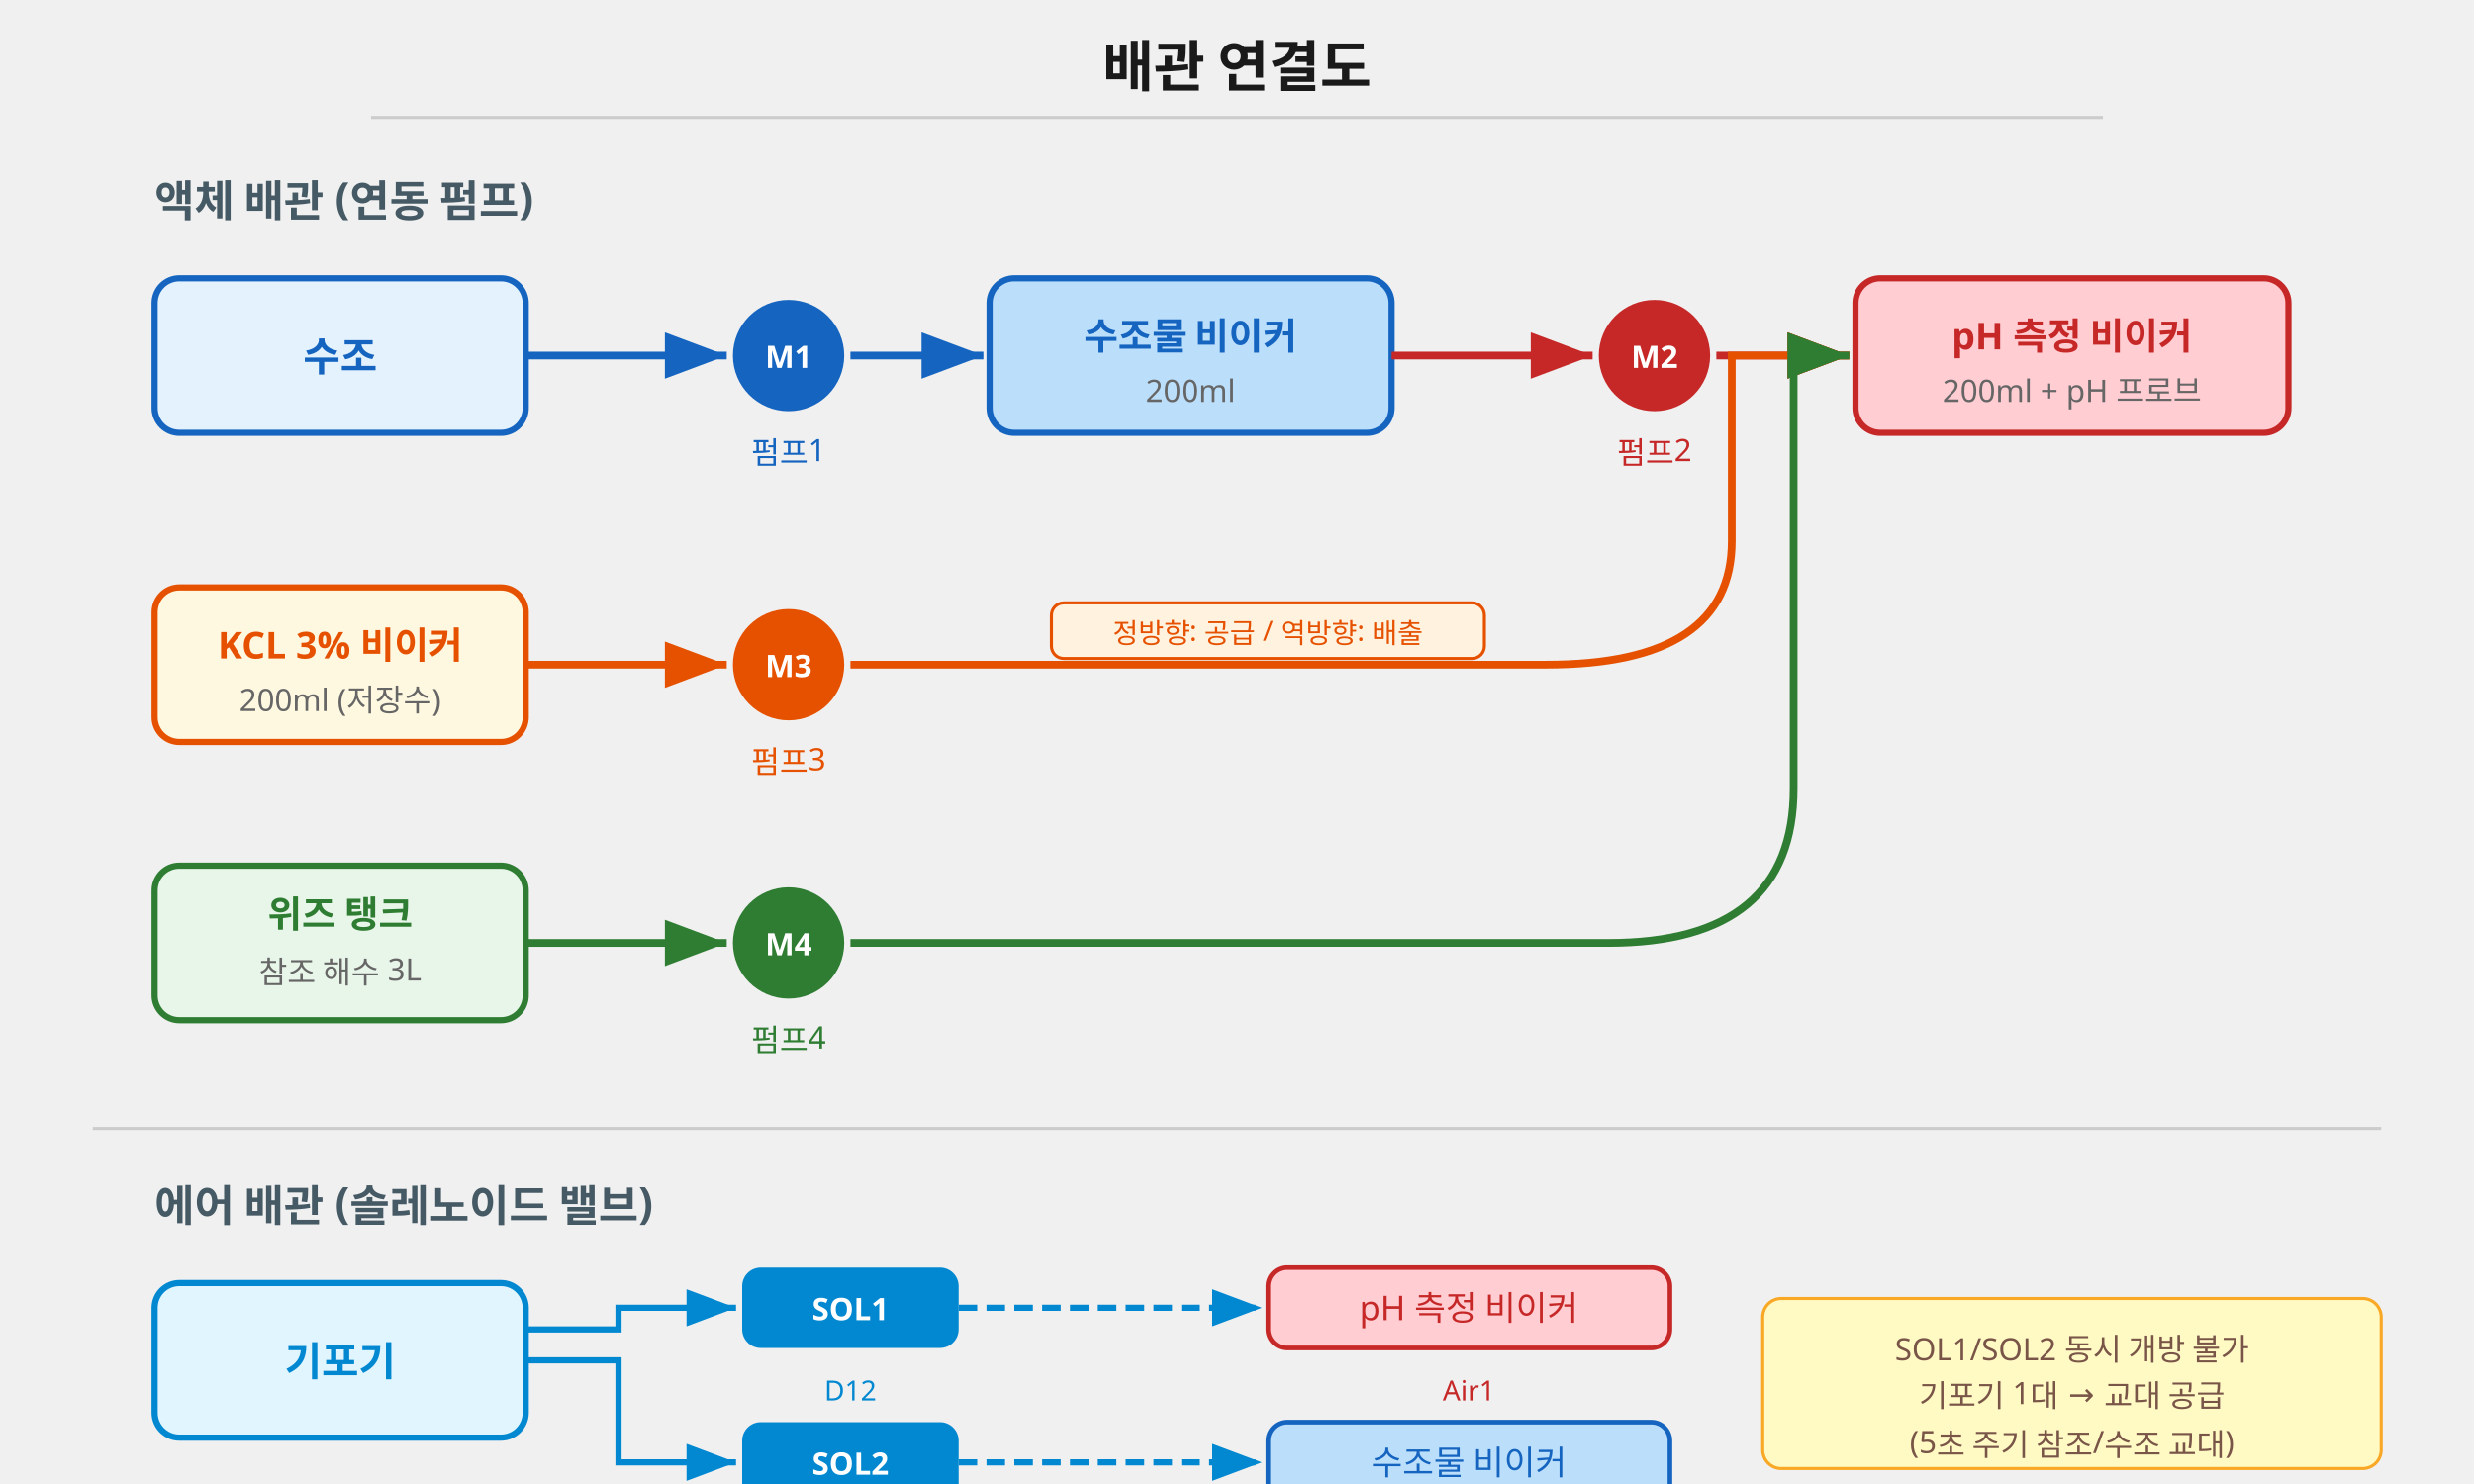
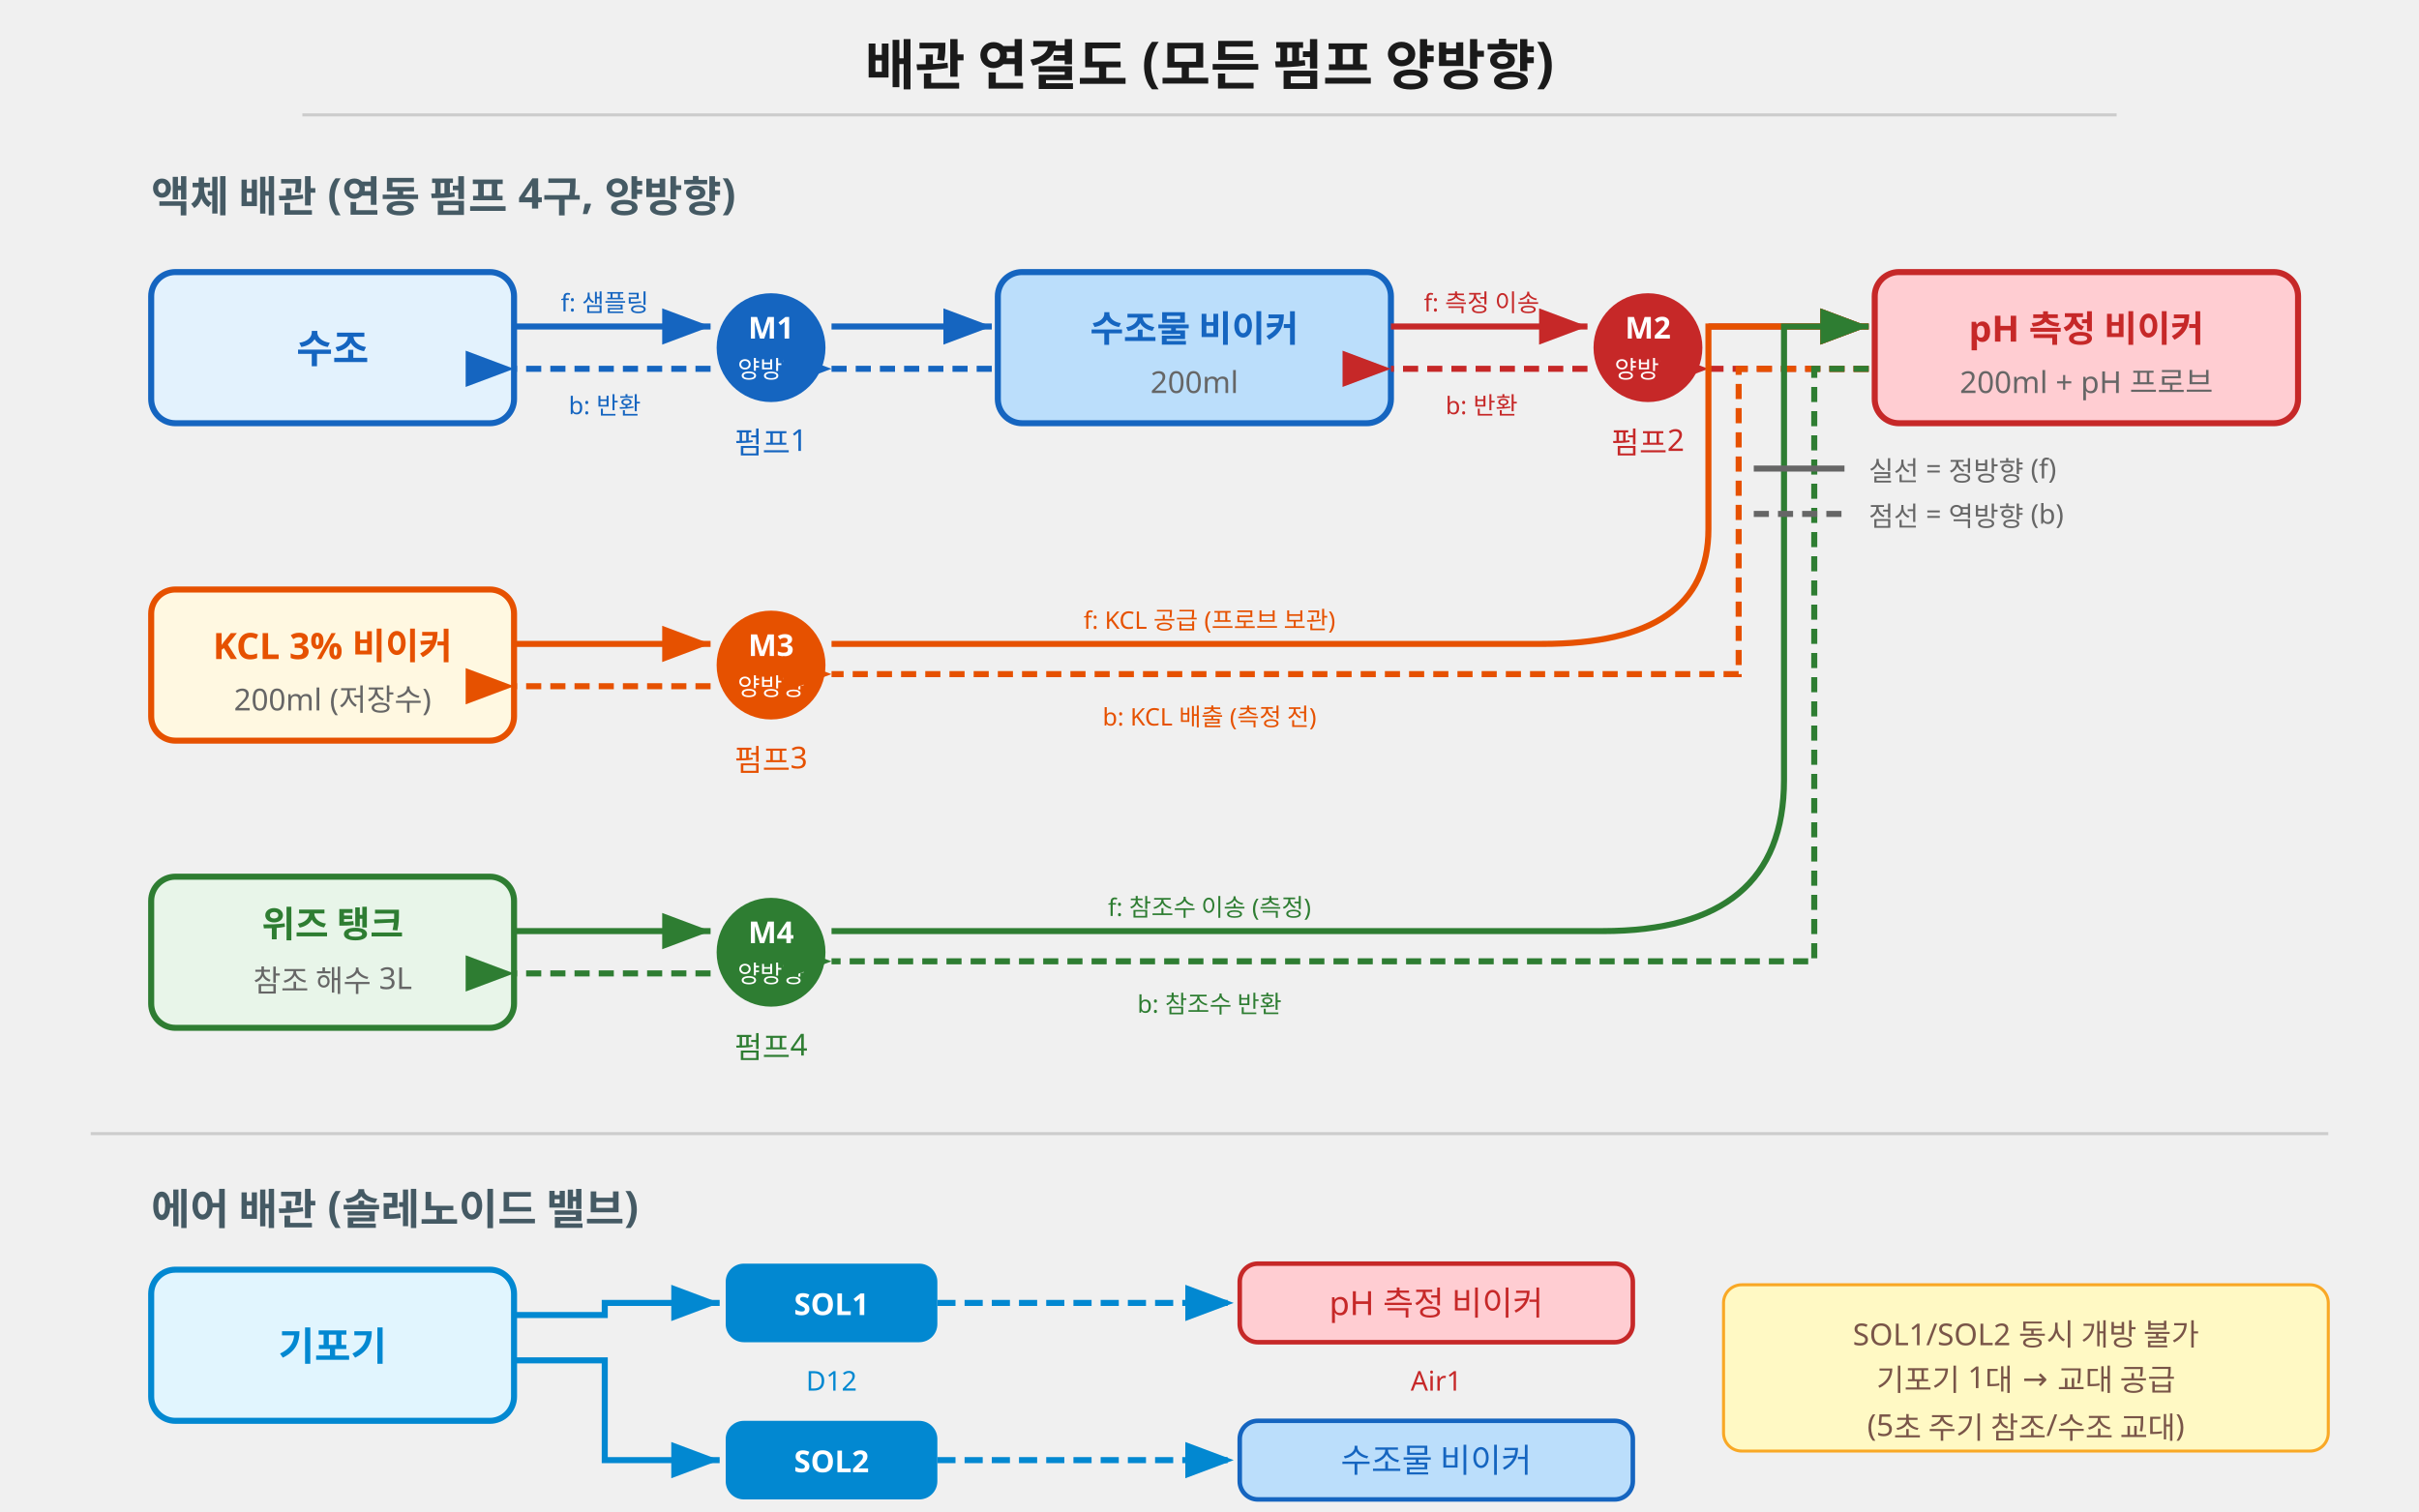
- <svg xmlns="http://www.w3.org/2000/svg" viewBox="0 0 800 480" font-family="'Malgun Gothic', 'Apple SD Gothic Neo', sans-serif" font-size="12">
+ <svg xmlns="http://www.w3.org/2000/svg" viewBox="0 0 800 500" font-family="'Malgun Gothic', 'Apple SD Gothic Neo', sans-serif" font-size="12">
  <defs>
-     <marker id="arr" markerWidth="8" markerHeight="6" refX="8" refY="3" orient="auto">
-       <path d="M0,0 L8,3 L0,6 Z" fill="#333" />
-     </marker>
    <marker id="arr-b" markerWidth="8" markerHeight="6" refX="8" refY="3" orient="auto">
      <path d="M0,0 L8,3 L0,6 Z" fill="#1565C0" />
+     </marker>
+     <marker id="arr-b-rev" markerWidth="8" markerHeight="6" refX="0" refY="3" orient="auto">
+       <path d="M8,0 L0,3 L8,6 Z" fill="#1565C0" />
    </marker>
    <marker id="arr-r" markerWidth="8" markerHeight="6" refX="8" refY="3" orient="auto">
      <path d="M0,0 L8,3 L0,6 Z" fill="#C62828" />
    </marker>
+     <marker id="arr-r-rev" markerWidth="8" markerHeight="6" refX="0" refY="3" orient="auto">
+       <path d="M8,0 L0,3 L8,6 Z" fill="#C62828" />
+     </marker>
    <marker id="arr-o" markerWidth="8" markerHeight="6" refX="8" refY="3" orient="auto">
      <path d="M0,0 L8,3 L0,6 Z" fill="#E65100" />
    </marker>
+     <marker id="arr-o-rev" markerWidth="8" markerHeight="6" refX="0" refY="3" orient="auto">
+       <path d="M8,0 L0,3 L8,6 Z" fill="#E65100" />
+     </marker>
    <marker id="arr-g" markerWidth="8" markerHeight="6" refX="8" refY="3" orient="auto">
      <path d="M0,0 L8,3 L0,6 Z" fill="#2E7D32" />
+     </marker>
+     <marker id="arr-g-rev" markerWidth="8" markerHeight="6" refX="0" refY="3" orient="auto">
+       <path d="M8,0 L0,3 L8,6 Z" fill="#2E7D32" />
    </marker>
    <marker id="arr-air" markerWidth="8" markerHeight="6" refX="8" refY="3" orient="auto">
      <path d="M0,0 L8,3 L0,6 Z" fill="#0288D1" />
    </marker>
  </defs>
-   <text x="400" y="28" text-anchor="middle" font-size="18" font-weight="bold" fill="#1a1a1a">배관 연결도</text>
-   <line x1="120" y1="38" x2="680" y2="38" stroke="#ccc" stroke-width="1" />
-   <text x="50" y="70" font-size="14" font-weight="bold" fill="#455A64">액체 배관 (연동 펌프)</text>
+   <text x="400" y="28" text-anchor="middle" font-size="18" font-weight="bold" fill="#1a1a1a">배관 연결도 (모든 펌프 양방향)</text>
+   <line x1="100" y1="38" x2="700" y2="38" stroke="#ccc" stroke-width="1" />
+   <text x="50" y="70" font-size="14" font-weight="bold" fill="#455A64">액체 배관 (연동 펌프 4구, 양방향)</text>
  <rect x="50" y="90" width="120" height="50" rx="8" fill="#E3F2FD" stroke="#1565C0" stroke-width="2" />
  <text x="110" y="120" text-anchor="middle" font-size="13" font-weight="bold" fill="#1565C0">수조</text>
  <circle cx="255" cy="115" r="18" fill="#1565C0" />
-   <text x="255" y="119" text-anchor="middle" font-size="10" fill="white" font-weight="bold">M1</text>
+   <text x="255" y="112" text-anchor="middle" font-size="10" fill="white" font-weight="bold">M1</text>
+   <text x="255" y="125" text-anchor="middle" font-size="8" fill="white">양방향</text>
  <text x="255" y="150" text-anchor="middle" font-size="10" fill="#1565C0">펌프1</text>
-   <line x1="170" y1="115" x2="235" y2="115" stroke="#1565C0" stroke-width="2.5" marker-end="url(#arr-b)" />
-   <rect x="320" y="90" width="130" height="50" rx="8" fill="#BBDEFB" stroke="#1565C0" stroke-width="2" />
-   <text x="385" y="113" text-anchor="middle" font-size="12" font-weight="bold" fill="#1565C0">수조물 비이커</text>
-   <text x="385" y="130" text-anchor="middle" font-size="10" fill="#666">200ml</text>
-   <line x1="275" y1="115" x2="318" y2="115" stroke="#1565C0" stroke-width="2.5" marker-end="url(#arr-b)" />
-   <circle cx="535" cy="115" r="18" fill="#C62828" />
-   <text x="535" y="119" text-anchor="middle" font-size="10" fill="white" font-weight="bold">M2</text>
-   <text x="535" y="150" text-anchor="middle" font-size="10" fill="#C62828">펌프2</text>
-   <line x1="450" y1="115" x2="515" y2="115" stroke="#C62828" stroke-width="2.5" marker-end="url(#arr-r)" />
-   <rect x="600" y="90" width="140" height="50" rx="8" fill="#FFCDD2" stroke="#C62828" stroke-width="2" />
-   <text x="670" y="113" text-anchor="middle" font-size="12" font-weight="bold" fill="#C62828">pH 측정 비이커</text>
-   <text x="670" y="130" text-anchor="middle" font-size="10" fill="#666">200ml + pH 프로브</text>
-   <line x1="555" y1="115" x2="598" y2="115" stroke="#C62828" stroke-width="2.5" marker-end="url(#arr-r)" />
-   <rect x="50" y="190" width="120" height="50" rx="8" fill="#FFF8E1" stroke="#E65100" stroke-width="2" />
-   <text x="110" y="213" text-anchor="middle" font-size="12" font-weight="bold" fill="#E65100">KCL 3% 비이커</text>
-   <text x="110" y="230" text-anchor="middle" font-size="10" fill="#666">200ml (저장수)</text>
-   <circle cx="255" cy="215" r="18" fill="#E65100" />
-   <text x="255" y="219" text-anchor="middle" font-size="10" fill="white" font-weight="bold">M3</text>
-   <text x="255" y="250" text-anchor="middle" font-size="10" fill="#E65100">펌프3</text>
-   <line x1="170" y1="215" x2="235" y2="215" stroke="#E65100" stroke-width="2.5" marker-end="url(#arr-o)" />
-   <path d="M275,215 L500,215 Q560,215 560,175 L560,115 L598,115" fill="none" stroke="#E65100" stroke-width="2.5" marker-end="url(#arr-o)" />
-   <rect x="340" y="195" width="140" height="18" rx="4" fill="#FFF3E0" stroke="#E65100" stroke-width="1" />
-   <text x="410" y="208" text-anchor="middle" font-size="9" fill="#E65100">정방향: 공급 / 역방향: 배출</text>
-   <rect x="50" y="280" width="120" height="50" rx="8" fill="#E8F5E9" stroke="#2E7D32" stroke-width="2" />
-   <text x="110" y="300" text-anchor="middle" font-size="12" font-weight="bold" fill="#2E7D32">위즈 탱크</text>
-   <text x="110" y="318" text-anchor="middle" font-size="10" fill="#666">참조 해수 3L</text>
-   <circle cx="255" cy="305" r="18" fill="#2E7D32" />
-   <text x="255" y="309" text-anchor="middle" font-size="10" fill="white" font-weight="bold">M4</text>
-   <text x="255" y="340" text-anchor="middle" font-size="10" fill="#2E7D32">펌프4</text>
-   <line x1="170" y1="305" x2="235" y2="305" stroke="#2E7D32" stroke-width="2.5" marker-end="url(#arr-g)" />
-   <path d="M275,305 L520,305 Q580,305 580,255 L580,115 L598,115" fill="none" stroke="#2E7D32" stroke-width="2.5" marker-end="url(#arr-g)" />
-   <line x1="30" y1="365" x2="770" y2="365" stroke="#ccc" stroke-width="1" />
-   <text x="50" y="395" font-size="14" font-weight="bold" fill="#455A64">에어 배관 (솔레노이드 밸브)</text>
-   <rect x="50" y="415" width="120" height="50" rx="8" fill="#E1F5FE" stroke="#0288D1" stroke-width="2" />
-   <text x="110" y="445" text-anchor="middle" font-size="13" font-weight="bold" fill="#0288D1">기포기</text>
-   <rect x="240" y="410" width="70" height="26" rx="6" fill="#0288D1" />
-   <text x="275" y="427" text-anchor="middle" font-size="10" fill="white" font-weight="bold">SOL1</text>
-   <text x="275" y="453" text-anchor="middle" font-size="9" fill="#0288D1">D12</text>
-   <path d="M170,430 L200,430 L200,423 L238,423" fill="none" stroke="#0288D1" stroke-width="2" marker-end="url(#arr-air)" />
-   <rect x="410" y="410" width="130" height="26" rx="6" fill="#FFCDD2" stroke="#C62828" stroke-width="1.5" />
-   <text x="475" y="427" text-anchor="middle" font-size="11" fill="#C62828">pH 측정 비이커</text>
-   <text x="475" y="453" text-anchor="middle" font-size="9" fill="#C62828">Air1</text>
-   <line x1="310" y1="423" x2="408" y2="423" stroke="#0288D1" stroke-width="2" stroke-dasharray="6,3" marker-end="url(#arr-air)" />
-   <rect x="240" y="460" width="70" height="26" rx="6" fill="#0288D1" />
-   <text x="275" y="477" text-anchor="middle" font-size="10" fill="white" font-weight="bold">SOL2</text>
-   <text x="275" y="500" text-anchor="middle" font-size="9" fill="#0288D1">D13</text>
-   <path d="M170,440 L200,440 L200,473 L238,473" fill="none" stroke="#0288D1" stroke-width="2" marker-end="url(#arr-air)" />
-   <rect x="410" y="460" width="130" height="26" rx="6" fill="#BBDEFB" stroke="#1565C0" stroke-width="1.5" />
-   <text x="475" y="477" text-anchor="middle" font-size="11" fill="#1565C0">수조물 비이커</text>
-   <text x="475" y="500" text-anchor="middle" font-size="9" fill="#1565C0">Air2</text>
-   <line x1="310" y1="473" x2="408" y2="473" stroke="#0288D1" stroke-width="2" stroke-dasharray="6,3" marker-end="url(#arr-air)" />
-   <rect x="570" y="420" width="200" height="55" rx="6" fill="#FFF9C4" stroke="#F9A825" stroke-width="1" />
-   <text x="670" y="440" text-anchor="middle" font-size="10" fill="#795548">SOL1/SOL2 동시 개방 불가</text>
-   <text x="670" y="455" text-anchor="middle" font-size="10" fill="#795548">기포기 1대 → 교대 공급</text>
-   <text x="670" y="470" text-anchor="middle" font-size="10" fill="#795548">(5초 주기 참조/수조 교대)</text>
+   <rect x="330" y="90" width="130" height="50" rx="8" fill="#BBDEFB" stroke="#1565C0" stroke-width="2" />
+   <text x="395" y="113" text-anchor="middle" font-size="12" font-weight="bold" fill="#1565C0">수조물 비이커</text>
+   <text x="395" y="130" text-anchor="middle" font-size="10" fill="#666">200ml</text>
+   <line x1="170" y1="108" x2="235" y2="108" stroke="#1565C0" stroke-width="2" marker-end="url(#arr-b)" />
+   <line x1="235" y1="122" x2="170" y2="122" stroke="#1565C0" stroke-width="2" stroke-dasharray="5,3" marker-end="url(#arr-b-rev)" />
+   <line x1="275" y1="108" x2="328" y2="108" stroke="#1565C0" stroke-width="2" marker-end="url(#arr-b)" />
+   <line x1="328" y1="122" x2="275" y2="122" stroke="#1565C0" stroke-width="2" stroke-dasharray="5,3" marker-end="url(#arr-b-rev)" />
+   <text x="200" y="103" text-anchor="middle" font-size="8" fill="#1565C0">f: 샘플링</text>
+   <text x="200" y="137" text-anchor="middle" font-size="8" fill="#1565C0">b: 반환</text>
+   <circle cx="545" cy="115" r="18" fill="#C62828" />
+   <text x="545" y="112" text-anchor="middle" font-size="10" fill="white" font-weight="bold">M2</text>
+   <text x="545" y="125" text-anchor="middle" font-size="8" fill="white">양방향</text>
+   <text x="545" y="150" text-anchor="middle" font-size="10" fill="#C62828">펌프2</text>
+   <rect x="620" y="90" width="140" height="50" rx="8" fill="#FFCDD2" stroke="#C62828" stroke-width="2" />
+   <text x="690" y="113" text-anchor="middle" font-size="12" font-weight="bold" fill="#C62828">pH 측정 비이커</text>
+   <text x="690" y="130" text-anchor="middle" font-size="10" fill="#666">200ml + pH 프로브</text>
+   <line x1="460" y1="108" x2="525" y2="108" stroke="#C62828" stroke-width="2" marker-end="url(#arr-r)" />
+   <line x1="525" y1="122" x2="460" y2="122" stroke="#C62828" stroke-width="2" stroke-dasharray="5,3" marker-end="url(#arr-r-rev)" />
+   <line x1="565" y1="108" x2="618" y2="108" stroke="#C62828" stroke-width="2" marker-end="url(#arr-r)" />
+   <line x1="618" y1="122" x2="565" y2="122" stroke="#C62828" stroke-width="2" stroke-dasharray="5,3" marker-end="url(#arr-r-rev)" />
+   <text x="490" y="103" text-anchor="middle" font-size="8" fill="#C62828">f: 측정 이송</text>
+   <text x="490" y="137" text-anchor="middle" font-size="8" fill="#C62828">b: 반환</text>
+   <rect x="50" y="195" width="120" height="50" rx="8" fill="#FFF8E1" stroke="#E65100" stroke-width="2" />
+   <text x="110" y="218" text-anchor="middle" font-size="12" font-weight="bold" fill="#E65100">KCL 3% 비이커</text>
+   <text x="110" y="235" text-anchor="middle" font-size="10" fill="#666">200ml (저장수)</text>
+   <circle cx="255" cy="220" r="18" fill="#E65100" />
+   <text x="255" y="217" text-anchor="middle" font-size="10" fill="white" font-weight="bold">M3</text>
+   <text x="255" y="230" text-anchor="middle" font-size="8" fill="white">양방향</text>
+   <text x="255" y="255" text-anchor="middle" font-size="10" fill="#E65100">펌프3</text>
+   <line x1="170" y1="213" x2="235" y2="213" stroke="#E65100" stroke-width="2" marker-end="url(#arr-o)" />
+   <line x1="235" y1="227" x2="170" y2="227" stroke="#E65100" stroke-width="2" stroke-dasharray="5,3" marker-end="url(#arr-o-rev)" />
+   <path d="M275,213 L510,213 Q565,213 565,175 L565,108 L618,108" fill="none" stroke="#E65100" stroke-width="2" marker-end="url(#arr-o)" />
+   <path d="M618,122 L575,122 Q575,180 575,223 L275,223" fill="none" stroke="#E65100" stroke-width="2" stroke-dasharray="5,3" marker-end="url(#arr-o-rev)" />
+   <text x="400" y="208" text-anchor="middle" font-size="8" fill="#E65100">f: KCL 공급 (프로브 보관)</text>
+   <text x="400" y="240" text-anchor="middle" font-size="8" fill="#E65100">b: KCL 배출 (측정 전)</text>
+   <rect x="50" y="290" width="120" height="50" rx="8" fill="#E8F5E9" stroke="#2E7D32" stroke-width="2" />
+   <text x="110" y="310" text-anchor="middle" font-size="12" font-weight="bold" fill="#2E7D32">위즈 탱크</text>
+   <text x="110" y="328" text-anchor="middle" font-size="10" fill="#666">참조 해수 3L</text>
+   <circle cx="255" cy="315" r="18" fill="#2E7D32" />
+   <text x="255" y="312" text-anchor="middle" font-size="10" fill="white" font-weight="bold">M4</text>
+   <text x="255" y="325" text-anchor="middle" font-size="8" fill="white">양방향</text>
+   <text x="255" y="350" text-anchor="middle" font-size="10" fill="#2E7D32">펌프4</text>
+   <line x1="170" y1="308" x2="235" y2="308" stroke="#2E7D32" stroke-width="2" marker-end="url(#arr-g)" />
+   <line x1="235" y1="322" x2="170" y2="322" stroke="#2E7D32" stroke-width="2" stroke-dasharray="5,3" marker-end="url(#arr-g-rev)" />
+   <path d="M275,308 L530,308 Q590,308 590,258 L590,108 L618,108" fill="none" stroke="#2E7D32" stroke-width="2" marker-end="url(#arr-g)" />
+   <path d="M618,122 L600,122 Q600,270 600,318 L275,318" fill="none" stroke="#2E7D32" stroke-width="2" stroke-dasharray="5,3" marker-end="url(#arr-g-rev)" />
+   <text x="400" y="303" text-anchor="middle" font-size="8" fill="#2E7D32">f: 참조수 이송 (측정)</text>
+   <text x="400" y="335" text-anchor="middle" font-size="8" fill="#2E7D32">b: 참조수 반환</text>
+   <line x1="30" y1="375" x2="770" y2="375" stroke="#ccc" stroke-width="1" />
+   <text x="50" y="405" font-size="14" font-weight="bold" fill="#455A64">에어 배관 (솔레노이드 밸브)</text>
+   <rect x="50" y="420" width="120" height="50" rx="8" fill="#E1F5FE" stroke="#0288D1" stroke-width="2" />
+   <text x="110" y="450" text-anchor="middle" font-size="13" font-weight="bold" fill="#0288D1">기포기</text>
+   <rect x="240" y="418" width="70" height="26" rx="6" fill="#0288D1" />
+   <text x="275" y="435" text-anchor="middle" font-size="10" fill="white" font-weight="bold">SOL1</text>
+   <text x="275" y="460" text-anchor="middle" font-size="9" fill="#0288D1">D12</text>
+   <path d="M170,435 L200,435 L200,431 L238,431" fill="none" stroke="#0288D1" stroke-width="2" marker-end="url(#arr-air)" />
+   <rect x="410" y="418" width="130" height="26" rx="6" fill="#FFCDD2" stroke="#C62828" stroke-width="1.5" />
+   <text x="475" y="435" text-anchor="middle" font-size="11" fill="#C62828">pH 측정 비이커</text>
+   <text x="475" y="460" text-anchor="middle" font-size="9" fill="#C62828">Air1</text>
+   <line x1="310" y1="431" x2="408" y2="431" stroke="#0288D1" stroke-width="2" stroke-dasharray="6,3" marker-end="url(#arr-air)" />
+   <rect x="240" y="470" width="70" height="26" rx="6" fill="#0288D1" />
+   <text x="275" y="487" text-anchor="middle" font-size="10" fill="white" font-weight="bold">SOL2</text>
+   <text x="275" y="508" text-anchor="middle" font-size="9" fill="#0288D1">D13</text>
+   <path d="M170,450 L200,450 L200,483 L238,483" fill="none" stroke="#0288D1" stroke-width="2" marker-end="url(#arr-air)" />
+   <rect x="410" y="470" width="130" height="26" rx="6" fill="#BBDEFB" stroke="#1565C0" stroke-width="1.5" />
+   <text x="475" y="487" text-anchor="middle" font-size="11" fill="#1565C0">수조물 비이커</text>
+   <text x="475" y="508" text-anchor="middle" font-size="9" fill="#1565C0">Air2</text>
+   <line x1="310" y1="483" x2="408" y2="483" stroke="#0288D1" stroke-width="2" stroke-dasharray="6,3" marker-end="url(#arr-air)" />
+   <rect x="570" y="425" width="200" height="55" rx="6" fill="#FFF9C4" stroke="#F9A825" stroke-width="1" />
+   <text x="670" y="445" text-anchor="middle" font-size="10" fill="#795548">SOL1/SOL2 동시 개방 불가</text>
+   <text x="670" y="460" text-anchor="middle" font-size="10" fill="#795548">기포기 1대 → 교대 공급</text>
+   <text x="670" y="475" text-anchor="middle" font-size="10" fill="#795548">(5초 주기 참조/수조 교대)</text>
+   <rect x="580" y="90" width="10" height="0" rx="0" fill="none" />
+   <line x1="580" y1="155" x2="610" y2="155" stroke="#666" stroke-width="2" />
+   <text x="618" y="159" font-size="9" fill="#666">실선 = 정방향 (f)</text>
+   <line x1="580" y1="170" x2="610" y2="170" stroke="#666" stroke-width="2" stroke-dasharray="5,3" />
+   <text x="618" y="174" font-size="9" fill="#666">점선 = 역방향 (b)</text>
</svg>
